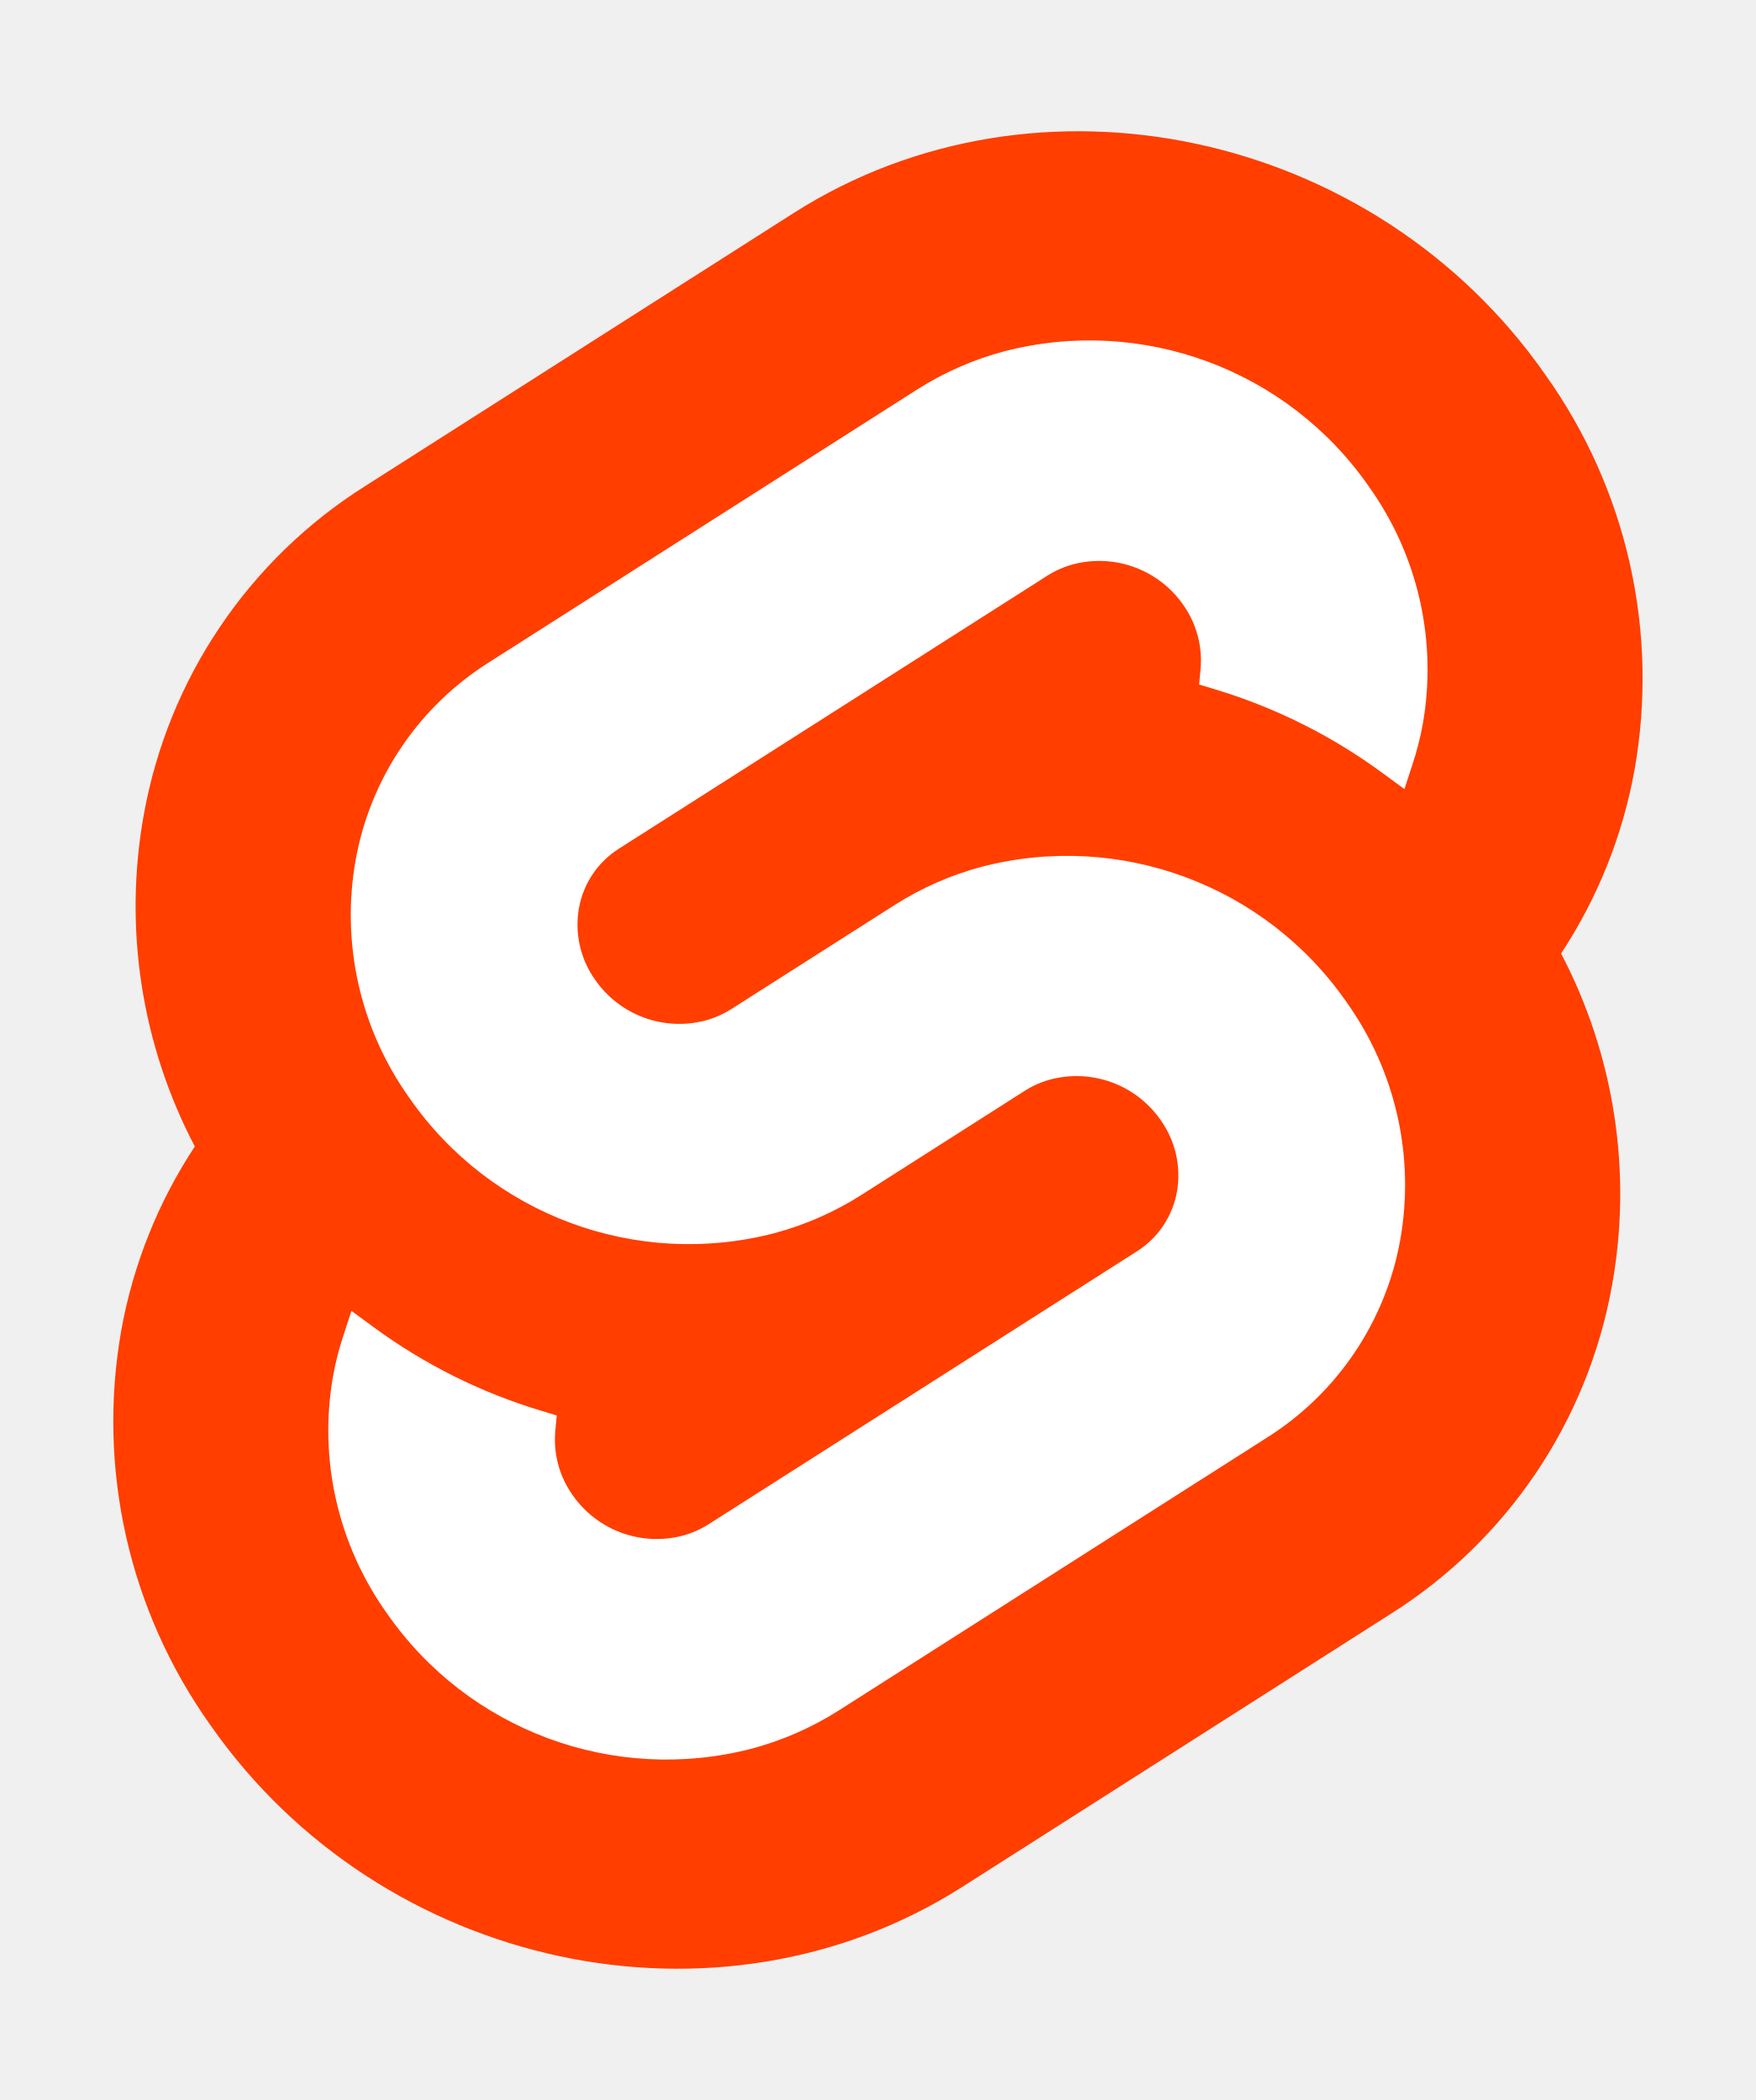
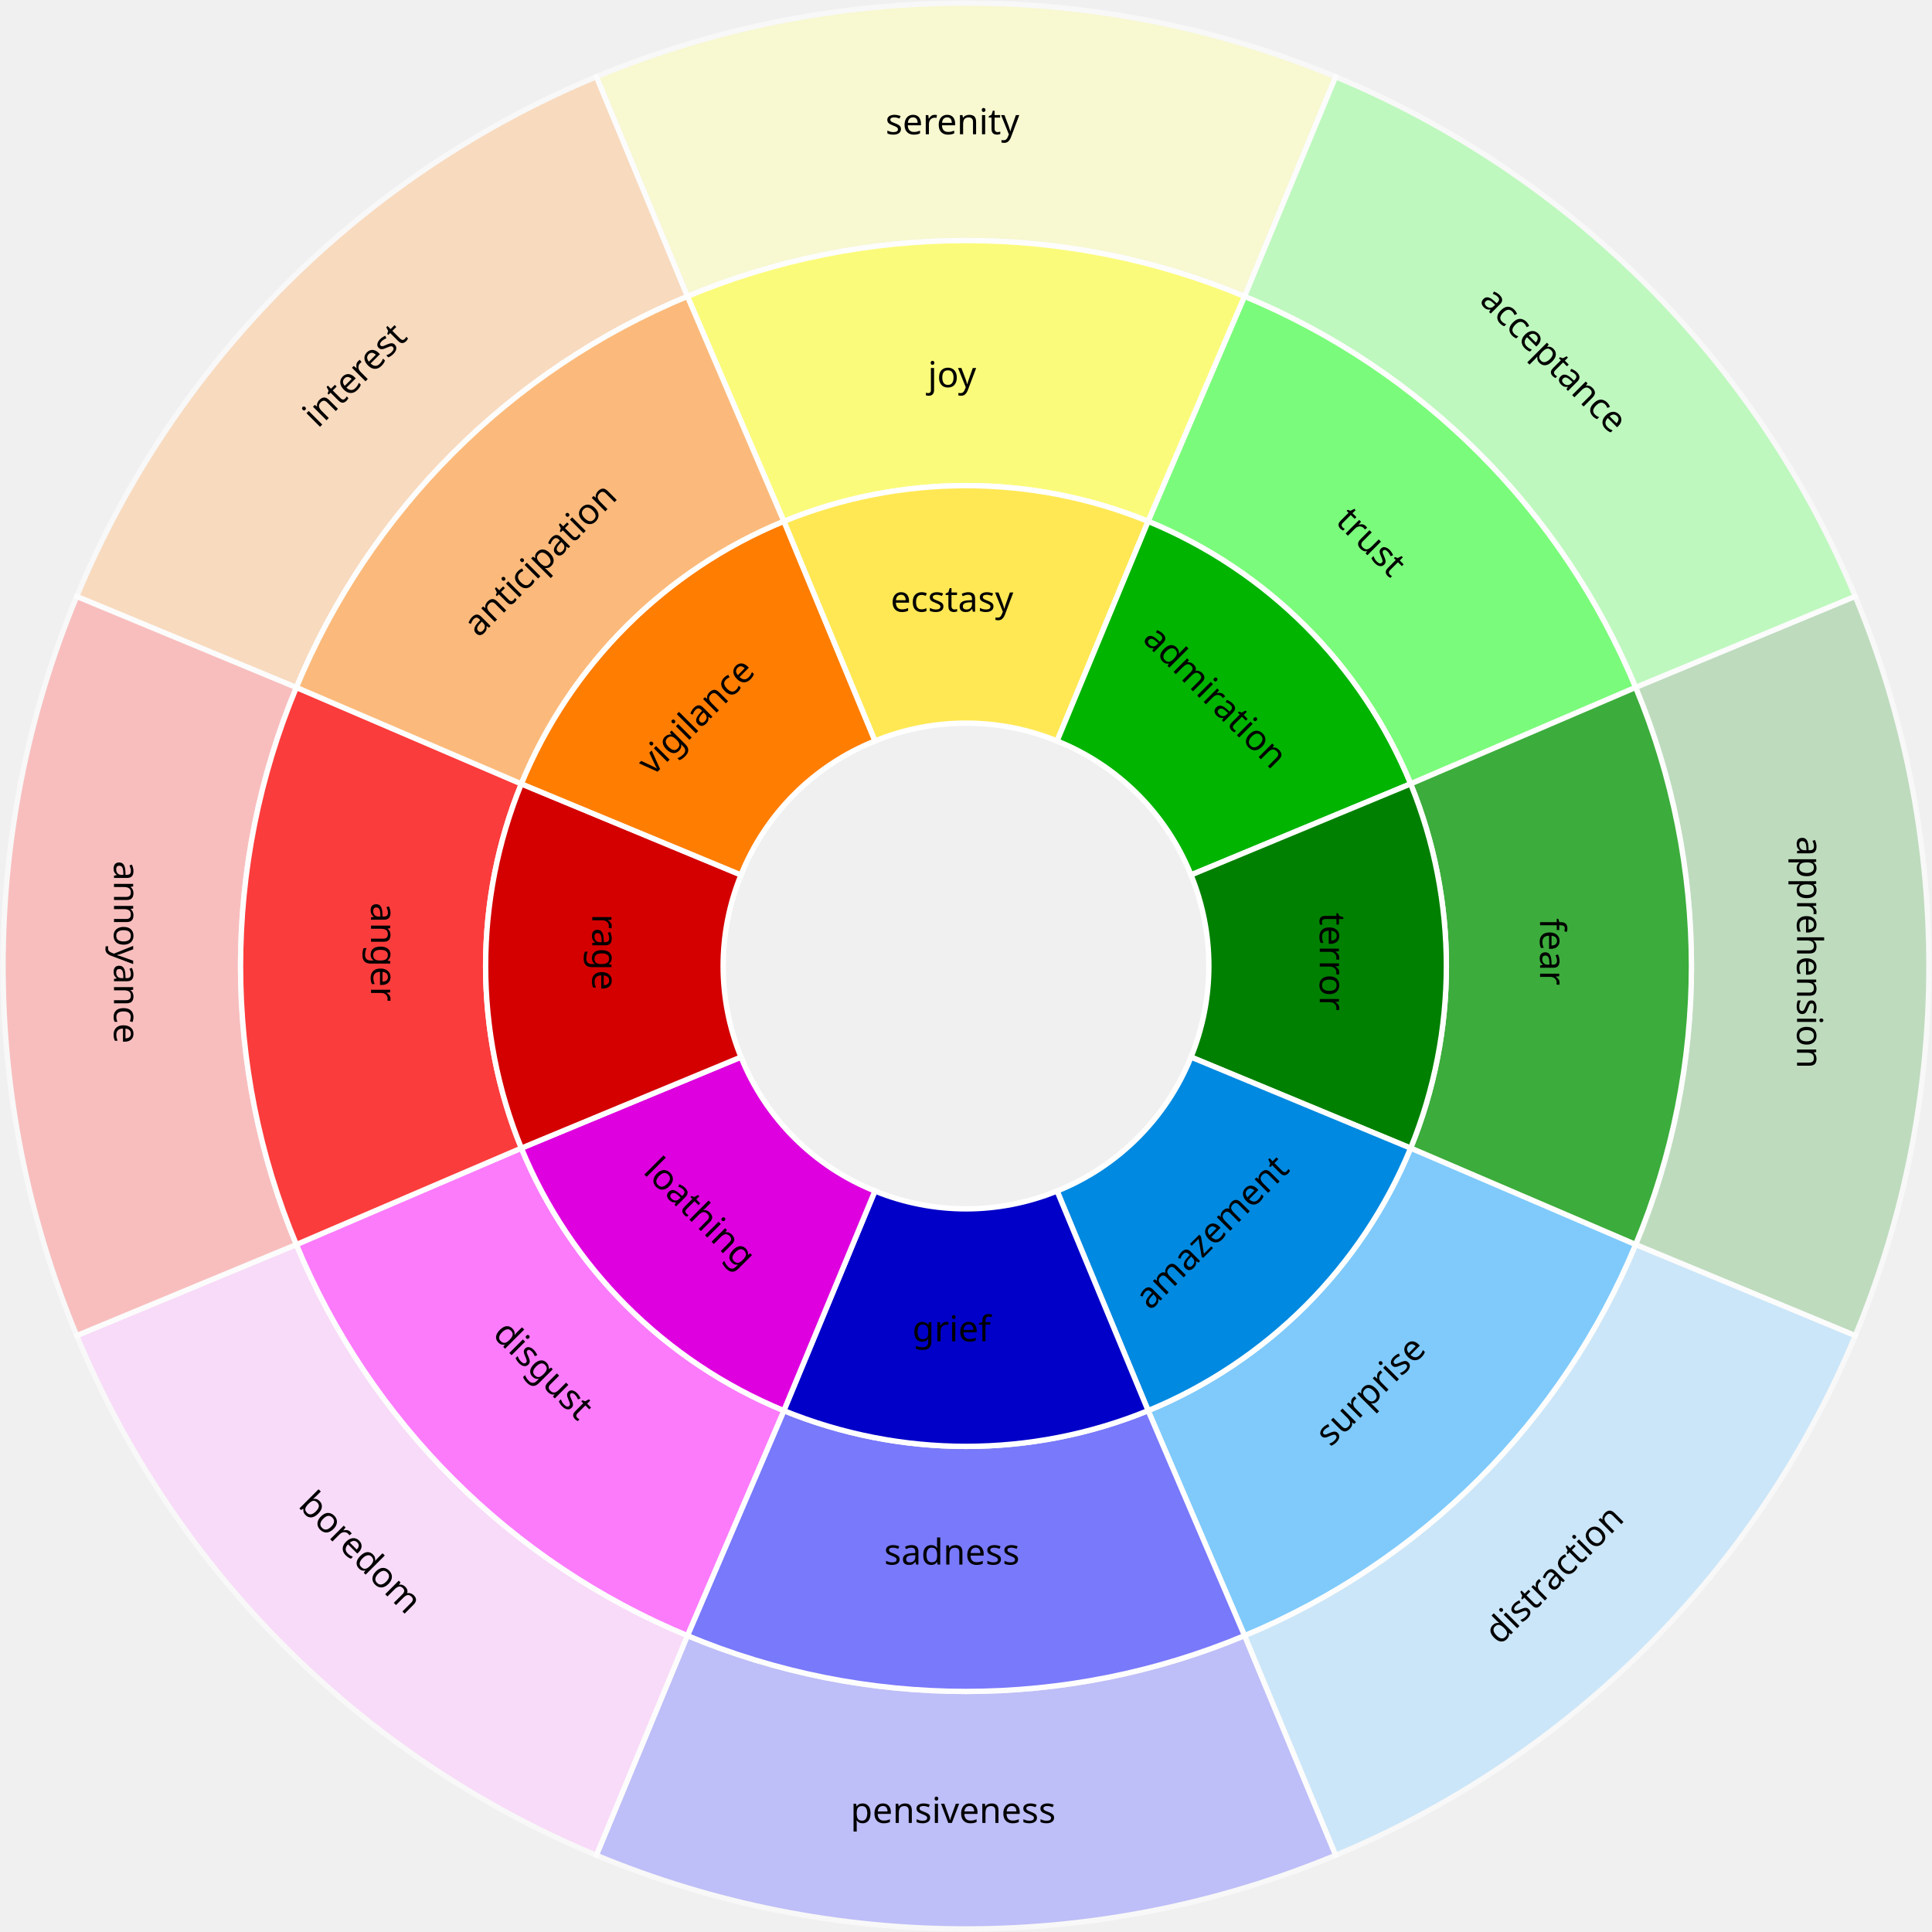
- <svg xmlns="http://www.w3.org/2000/svg" width="107" height="128" viewBox="0 0 107 128">
-   <path d="M94.157 22.819c-10.4-14.885-30.94-19.297-45.792-9.835L22.282 29.608A29.92 29.92 0 0 0 8.764 49.65a31.5 31.5 0 0 0 3.108 20.231 30 30 0 0 0-4.477 11.183 31.9 31.9 0 0 0 5.448 24.116c10.402 14.887 30.942 19.297 45.791 9.835l26.083-16.624A29.92 29.92 0 0 0 98.235 78.35a31.53 31.53 0 0 0-3.105-20.232 30 30 0 0 0 4.474-11.182 31.88 31.88 0 0 0-5.447-24.116" style="fill:#ff3e00" />
-   <path d="M45.817 106.582a20.72 20.72 0 0 1-22.237-8.243 19.17 19.17 0 0 1-3.277-14.503 18 18 0 0 1 .624-2.435l.49-1.498 1.337.981a33.6 33.6 0 0 0 10.203 5.098l.97.294-.09.968a5.85 5.85 0 0 0 1.052 3.878 6.24 6.24 0 0 0 6.695 2.485 5.8 5.8 0 0 0 1.603-.704L69.27 76.28a5.43 5.43 0 0 0 2.45-3.631 5.8 5.8 0 0 0-.987-4.371 6.24 6.24 0 0 0-6.698-2.487 5.7 5.7 0 0 0-1.6.704l-9.953 6.345a19 19 0 0 1-5.296 2.326 20.72 20.72 0 0 1-22.237-8.243 19.17 19.17 0 0 1-3.277-14.502 17.99 17.99 0 0 1 8.13-12.052l26.081-16.623a19 19 0 0 1 5.3-2.329 20.72 20.72 0 0 1 22.237 8.243 19.17 19.17 0 0 1 3.277 14.503 18 18 0 0 1-.624 2.435l-.49 1.498-1.337-.98a33.6 33.6 0 0 0-10.203-5.1l-.97-.294.09-.968a5.86 5.86 0 0 0-1.052-3.878 6.24 6.24 0 0 0-6.696-2.485 5.8 5.8 0 0 0-1.602.704L37.73 51.72a5.42 5.42 0 0 0-2.449 3.63 5.79 5.79 0 0 0 .986 4.372 6.24 6.24 0 0 0 6.698 2.486 5.8 5.8 0 0 0 1.602-.704l9.952-6.342a19 19 0 0 1 5.295-2.328 20.72 20.72 0 0 1 22.237 8.242 19.17 19.17 0 0 1 3.277 14.503 18 18 0 0 1-8.13 12.053l-26.081 16.622a19 19 0 0 1-5.3 2.328" style="fill:#fff" />
+ <svg xmlns="http://www.w3.org/2000/svg" viewBox="0 0 400 400" aria-label="Wheel of Emotions" class="s-IOoD8pVNKbqW" version="1.1" id="svg6323">
+   <defs id="defs6327">
+     <defs class="s-IOoD8pVNKbqW" id="defs6256">
+       <path class="s-IOoD8pVNKbqW" id="textpath-0" d="M 257 61 A 150 150 0 0 0 143 61 L 143 61 A 150 150 0 0 1 257 61 Z" />
+     </defs>
+     <defs class="s-IOoD8pVNKbqW" id="defs6265">
+       <path class="s-IOoD8pVNKbqW" id="textpath-1" d="M 339 143 A 150 150 0 0 0 257 61 L 257 61 A 150 150 0 0 1 339 143 Z" />
+     </defs>
+     <defs class="s-IOoD8pVNKbqW" id="defs6274">
+       <path class="s-IOoD8pVNKbqW" id="textpath-2" d="M 339 257 A 150 150 0 0 0 339 143 L 339 143 A 150 150 0 0 1 339 257 Z" />
+     </defs>
+     <defs class="s-IOoD8pVNKbqW" id="defs6283">
+       <path class="s-IOoD8pVNKbqW" id="textpath-3" d="M 257 339 A 150 150 0 0 0 339 257 L 339 257 A 150 150 0 0 1 257 339 Z" />
+     </defs>
+     <defs class="s-IOoD8pVNKbqW" id="defs6292">
+       <path class="s-IOoD8pVNKbqW" id="textpath-4" d="M 143 339 A 150 150 0 0 0 257 339 L 257 339 A 150 150 0 0 1 143 339 Z" />
+     </defs>
+     <defs class="s-IOoD8pVNKbqW" id="defs6301">
+       <path class="s-IOoD8pVNKbqW" id="textpath-5" d="M 61 257 A 150 150 0 0 0 143 339 L 143 339 A 150 150 0 0 1 61 257 Z" />
+     </defs>
+     <defs class="s-IOoD8pVNKbqW" id="defs6310">
+       <path class="s-IOoD8pVNKbqW" id="textpath-6" d="M 61 143 A 150 150 0 0 0 61 257 L 61 257 A 150 150 0 0 1 61 143 Z" />
+     </defs>
+     <defs class="s-IOoD8pVNKbqW" id="defs6319">
+       <path class="s-IOoD8pVNKbqW" id="textpath-7" d="M 143 61 A 150 150 0 0 0 61 143 L 61 143 A 150 150 0 0 1 143 61 Z" />
+     </defs>
+   </defs>
+   <path class="emotion-segment s-IOoD8pVNKbqW" style="opacity:0.5;fill:#ffffb1;fill-opacity:1;stroke:#ffffff;stroke-width:1.109;stroke-opacity:1" d="m 276.53,15.885 a 199.642,199.642 0 0 0 -153.059,0 l 18.855,45.474 a 149.732,149.732 0 0 1 115.349,0 z" fill="#ffff33" id="serenity" />
+   <path class="emotion-segment s-IOoD8pVNKbqW" style="opacity:0.75;fill:#ffff54;fill-opacity:1;stroke:#ffffff;stroke-width:1.109;stroke-opacity:1" d="m 257.674,61.359 a 149.732,149.732 0 0 0 -115.349,0 l 19.964,46.583 a 99.821,99.821 0 0 1 75.42,0 z" fill="#ffff33" id="joy" />
+   <path class="emotion-segment s-IOoD8pVNKbqW" d="m 237.71,107.943 a 99.821,99.821 0 0 0 -75.42,0 l 18.855,45.474 a 49.911,49.911 0 0 1 37.71,0 z" fill="#ffff33" id="ecstasy" style="fill:#ffe854;fill-opacity:1;stroke:#ffffff;stroke-width:1.109;stroke-opacity:1" />
+   <path class="emotion-segment s-IOoD8pVNKbqW" style="opacity:0.5;fill:#8cff8c;fill-opacity:1;stroke:#ffffff;stroke-width:1.109;stroke-opacity:1" d="M 384.115,123.47 A 199.642,199.642 0 0 0 276.53,15.885 l -18.855,45.474 a 149.732,149.732 0 0 1 80.966,80.966 z" fill="#99ff33" id="acceptance" />
+   <path class="emotion-segment s-IOoD8pVNKbqW" style="opacity:0.75;fill:#54ff54;fill-opacity:1;stroke:#ffffff;stroke-width:1.109;stroke-opacity:1" d="M 338.641,142.326 A 149.732,149.732 0 0 0 257.674,61.359 l -19.964,46.583 a 99.821,99.821 0 0 1 54.347,54.347 z" fill="#99ff33" id="trust" />
+   <path class="emotion-segment s-IOoD8pVNKbqW" d="m 292.057,162.29 a 99.821,99.821 0 0 0 -54.347,-54.347 l -18.855,45.474 a 49.911,49.911 0 0 1 27.728,27.728 z" fill="#99ff33" id="admiration" style="fill:#00b400;fill-opacity:1;stroke:#ffffff;stroke-width:1.109;stroke-opacity:1" />
+   <path class="emotion-segment s-IOoD8pVNKbqW" style="opacity:0.5;fill:#8cc68c;fill-opacity:1;stroke:#ffffff;stroke-width:1.109;stroke-opacity:1" d="m 384.115,276.53 a 199.642,199.642 0 0 0 0,-153.059 l -45.474,18.855 a 149.732,149.732 0 0 1 0,115.349 z" fill="#33ff33" id="apprehension" />
+   <path class="emotion-segment s-IOoD8pVNKbqW" style="opacity:0.75;fill:#009600;fill-opacity:1;stroke:#ffffff;stroke-width:1.109;stroke-opacity:1" d="m 338.641,257.674 a 149.732,149.732 0 0 0 0,-115.349 l -46.583,19.964 a 99.821,99.821 0 0 1 0,75.42 z" fill="#33ff33" id="fear" />
+   <path class="emotion-segment s-IOoD8pVNKbqW" d="m 292.057,237.71 a 99.821,99.821 0 0 0 0,-75.42 l -45.474,18.855 a 49.911,49.911 0 0 1 0,37.71 z" fill="#33ff33" id="terror" style="fill:#008000;fill-opacity:1;stroke:#ffffff;stroke-width:1.109;stroke-opacity:1" />
+   <path class="emotion-segment s-IOoD8pVNKbqW" style="opacity:0.5;fill:#a5dbff;fill-opacity:1;stroke:#ffffff;stroke-width:1.109;stroke-opacity:1" d="M 276.53,384.115 A 199.642,199.642 0 0 0 384.115,276.53 l -45.474,-18.855 a 149.732,149.732 0 0 1 -80.966,80.966 z" fill="#33ffff" id="distraction" />
+   <path class="emotion-segment s-IOoD8pVNKbqW" style="opacity:0.75;fill:#59bdff;fill-opacity:1;stroke:#ffffff;stroke-width:1.109;stroke-opacity:1" d="m 257.674,338.641 a 149.732,149.732 0 0 0 80.966,-80.966 l -46.583,-19.964 a 99.821,99.821 0 0 1 -54.347,54.347 z" fill="#33ffff" id="surprise" />
+   <path class="emotion-segment s-IOoD8pVNKbqW" d="m 237.71,292.057 a 99.821,99.821 0 0 0 54.347,-54.347 l -45.474,-18.855 a 49.911,49.911 0 0 1 -27.728,27.728 z" fill="#33ffff" id="amazement" style="fill:#0089e0;fill-opacity:1;stroke:#ffffff;stroke-width:1.109;stroke-opacity:1" />
+   <path class="emotion-segment s-IOoD8pVNKbqW" style="opacity:0.5;fill:#8c8cff;fill-opacity:1;stroke:#ffffff;stroke-width:1.109;stroke-opacity:1" d="m 123.47,384.115 a 199.642,199.642 0 0 0 153.059,0 l -18.855,-45.474 a 149.732,149.732 0 0 1 -115.349,0 z" fill="#6666ff" id="pensiveness" />
+   <path class="emotion-segment s-IOoD8pVNKbqW" style="opacity:0.75;fill:#5151ff;fill-opacity:1;stroke:#ffffff;stroke-width:1.109;stroke-opacity:1" d="m 142.326,338.641 a 149.732,149.732 0 0 0 115.349,0 l -19.964,-46.583 a 99.821,99.821 0 0 1 -75.42,0 z" fill="#6666ff" id="sadness" />
+   <path class="emotion-segment s-IOoD8pVNKbqW" d="m 162.29,292.057 a 99.821,99.821 0 0 0 75.42,0 l -18.855,-45.474 a 49.911,49.911 0 0 1 -37.71,0 z" fill="#6666ff" id="grief" style="fill:#0000c8;fill-opacity:1;stroke:#ffffff;stroke-width:1.109;stroke-opacity:1" />
+   <path class="emotion-segment s-IOoD8pVNKbqW" style="opacity:0.5;fill:#ffc6ff;fill-opacity:1;stroke:#ffffff;stroke-width:1.109;stroke-opacity:1" d="M 15.885,276.53 A 199.642,199.642 0 0 0 123.47,384.115 l 18.855,-45.474 A 149.732,149.732 0 0 1 61.359,257.674 Z" fill="#ff33ff" id="boredom" />
+   <path class="emotion-segment s-IOoD8pVNKbqW" style="opacity:0.75;fill:#ff54ff;fill-opacity:1;stroke:#ffffff;stroke-width:1.109;stroke-opacity:1" d="m 61.359,257.674 a 149.732,149.732 0 0 0 80.966,80.966 l 19.964,-46.583 a 99.821,99.821 0 0 1 -54.347,-54.347 z" fill="#ff33ff" id="disgust" />
+   <path class="emotion-segment s-IOoD8pVNKbqW" d="m 107.943,237.71 a 99.821,99.821 0 0 0 54.347,54.347 l 18.855,-45.474 a 49.911,49.911 0 0 1 -27.728,-27.728 z" fill="#ff33ff" id="loathing" style="fill:#de00de;fill-opacity:1;stroke:#ffffff;stroke-width:1.109;stroke-opacity:1" />
+   <path class="emotion-segment s-IOoD8pVNKbqW" style="opacity:0.5;fill:#ff8c8c;fill-opacity:1;stroke:#ffffff;stroke-width:1.109;stroke-opacity:1" d="m 15.885,123.47 a 199.642,199.642 0 0 0 0,153.059 l 45.474,-18.855 a 149.732,149.732 0 0 1 0,-115.349 z" fill="#ff3333" id="annoyance" />
+   <path class="emotion-segment s-IOoD8pVNKbqW" style="opacity:0.75;fill:#ff0000;fill-opacity:1;stroke:#ffffff;stroke-width:1.109;stroke-opacity:1" d="m 61.359,142.326 a 149.732,149.732 0 0 0 0,115.349 l 46.583,-19.964 a 99.821,99.821 0 0 1 0,-75.42 z" fill="#ff3333" id="anger" />
+   <path class="emotion-segment s-IOoD8pVNKbqW" d="m 107.943,162.29 a 99.821,99.821 0 0 0 0,75.42 l 45.474,-18.855 a 49.911,49.911 0 0 1 0,-37.71 z" fill="#ff3333" id="rage" style="fill:#d40000;fill-opacity:1;stroke:#ffffff;stroke-width:1.109;stroke-opacity:1" />
+   <path class="emotion-segment s-IOoD8pVNKbqW" style="opacity:0.5;fill:#ffc48c;fill-opacity:1;stroke:#ffffff;stroke-width:1.109;stroke-opacity:1" d="M 123.47,15.885 A 199.642,199.642 0 0 0 15.885,123.47 l 45.474,18.855 A 149.732,149.732 0 0 1 142.326,61.359 Z" fill="#ff9933" id="interest" />
+   <path class="emotion-segment s-IOoD8pVNKbqW" style="opacity:0.75;fill:#ffa854;fill-opacity:1;stroke:#ffffff;stroke-width:1.109;stroke-opacity:1" d="M 142.326,61.359 A 149.732,149.732 0 0 0 61.359,142.326 l 46.583,19.964 a 99.821,99.821 0 0 1 54.347,-54.347 z" fill="#ff9933" id="anticipation" />
+   <path class="emotion-segment s-IOoD8pVNKbqW" d="m 162.29,107.943 a 99.821,99.821 0 0 0 -54.347,54.347 l 45.474,18.855 a 49.911,49.911 0 0 1 27.728,-27.728 z" fill="#ff9933" id="vigilance" style="fill:#ff7d00;fill-opacity:1;stroke:#ffffff;stroke-width:1.109;stroke-opacity:1" />
+   <text xml:space="preserve" style="font-style:normal;font-variant:normal;font-weight:normal;font-stretch:normal;font-size:7.394px;line-height:1.25;font-family:sans-serif;-inkscape-font-specification:'sans-serif, Normal';font-variant-ligatures:normal;font-variant-caps:normal;font-variant-numeric:normal;font-variant-east-asian:normal;text-align:center;text-anchor:middle;fill:#000000;fill-opacity:1;stroke:none;stroke-width:1.109" x="200.067" y="27.802" id="text52148">
+     <tspan id="tspan52146" x="200.067" y="27.802" style="stroke-width:1.109">serenity</tspan>
+   </text>
+   <text xml:space="preserve" style="font-style:normal;font-variant:normal;font-weight:normal;font-stretch:normal;font-size:7.394px;line-height:1.25;font-family:sans-serif;-inkscape-font-specification:'sans-serif, Normal';font-variant-ligatures:normal;font-variant-caps:normal;font-variant-numeric:normal;font-variant-east-asian:normal;text-align:center;text-anchor:middle;fill:#000000;fill-opacity:1;stroke:none;stroke-width:1.109" x="199.995" y="80.158" id="text53640">
+     <tspan id="tspan53638" x="199.995" y="80.158" style="stroke-width:1.109">joy</tspan>
+   </text>
+   <text xml:space="preserve" style="font-style:normal;font-variant:normal;font-weight:normal;font-stretch:normal;font-size:7.394px;line-height:1.25;font-family:sans-serif;-inkscape-font-specification:'sans-serif, Normal';font-variant-ligatures:normal;font-variant-caps:normal;font-variant-numeric:normal;font-variant-east-asian:normal;text-align:center;text-anchor:middle;fill:#000000;fill-opacity:1;stroke:none;stroke-width:1.109" x="199.982" y="126.64" id="text53644">
+     <tspan id="tspan53642" x="199.982" y="126.64" style="stroke-width:1.109">ecstasy</tspan>
+   </text>
+   <text xml:space="preserve" style="font-style:normal;font-variant:normal;font-weight:normal;font-stretch:normal;font-size:7.394px;line-height:1.25;font-family:sans-serif;-inkscape-font-specification:'sans-serif, Normal';font-variant-ligatures:normal;font-variant-caps:normal;font-variant-numeric:normal;font-variant-east-asian:normal;text-align:center;text-anchor:middle;fill:#000000;fill-opacity:1;stroke:none;stroke-width:1.109" x="283.019" y="-172.323" id="text53648" transform="rotate(45)">
+     <tspan id="tspan53646" x="283.019" y="-172.323" style="stroke-width:1.109">acceptance</tspan>
+   </text>
+   <text xml:space="preserve" style="font-style:normal;font-variant:normal;font-weight:normal;font-stretch:normal;font-size:7.394px;line-height:1.25;font-family:sans-serif;-inkscape-font-specification:'sans-serif, Normal';font-variant-ligatures:normal;font-variant-caps:normal;font-variant-numeric:normal;font-variant-east-asian:normal;text-align:center;text-anchor:middle;fill:#000000;fill-opacity:1;stroke:none;stroke-width:1.109" x="282.944" y="-118.903" id="text53652" transform="rotate(45)">
+     <tspan id="tspan53650" x="282.944" y="-118.903" style="stroke-width:1.109">trust</tspan>
+   </text>
+   <text xml:space="preserve" style="font-style:normal;font-variant:normal;font-weight:normal;font-stretch:normal;font-size:7.394px;line-height:1.25;font-family:sans-serif;-inkscape-font-specification:'sans-serif, Normal';font-variant-ligatures:normal;font-variant-caps:normal;font-variant-numeric:normal;font-variant-east-asian:normal;text-align:center;text-anchor:middle;fill:#000000;fill-opacity:1;stroke:none;stroke-width:1.109" x="282.83" y="-73.439" id="text53656" transform="rotate(45)">
+     <tspan id="tspan53654" x="282.83" y="-73.439" style="stroke-width:1.109">admiration</tspan>
+   </text>
+   <text xml:space="preserve" style="font-style:normal;font-variant:normal;font-weight:normal;font-stretch:normal;font-size:7.394px;line-height:1.25;font-family:sans-serif;-inkscape-font-specification:'sans-serif, Normal';font-variant-ligatures:normal;font-variant-caps:normal;font-variant-numeric:normal;font-variant-east-asian:normal;text-align:center;text-anchor:middle;fill:#000000;fill-opacity:1;stroke:none;stroke-width:1.109" x="201.987" y="-273.242" id="text53660" transform="rotate(90)">
+     <tspan id="tspan53658" x="201.987" y="-273.242" style="stroke-width:1.109">terror</tspan>
+   </text>
+   <text xml:space="preserve" style="font-style:normal;font-variant:normal;font-weight:normal;font-stretch:normal;font-size:7.394px;line-height:1.25;font-family:sans-serif;-inkscape-font-specification:'sans-serif, Normal';font-variant-ligatures:normal;font-variant-caps:normal;font-variant-numeric:normal;font-variant-east-asian:normal;text-align:center;text-anchor:middle;fill:#000000;fill-opacity:1;stroke:none;stroke-width:1.109" x="199.945" y="-318.853" id="text53727" transform="rotate(90)">
+     <tspan id="tspan53725" x="199.945" y="-318.853" style="stroke-width:1.109">fear</tspan>
+   </text>
+   <text xml:space="preserve" style="font-style:normal;font-variant:normal;font-weight:normal;font-stretch:normal;font-size:7.394px;line-height:1.25;font-family:sans-serif;-inkscape-font-specification:'sans-serif, Normal';font-variant-ligatures:normal;font-variant-caps:normal;font-variant-numeric:normal;font-variant-east-asian:normal;text-align:center;text-anchor:middle;fill:#000000;fill-opacity:1;stroke:none;stroke-width:1.109" x="200.063" y="-372.059" id="text53830" transform="rotate(90)">
+     <tspan id="tspan53828" x="200.063" y="-372.059" style="stroke-width:1.109">apprehension</tspan>
+   </text>
+   <text xml:space="preserve" style="font-style:normal;font-variant:normal;font-weight:normal;font-stretch:normal;font-size:7.394px;line-height:1.25;font-family:sans-serif;-inkscape-font-specification:'sans-serif, Normal';font-variant-ligatures:normal;font-variant-caps:normal;font-variant-numeric:normal;font-variant-east-asian:normal;text-align:center;text-anchor:middle;fill:#000000;fill-opacity:1;stroke:none;stroke-width:1.109" x="-0.062" y="360.299" id="text53834" transform="rotate(-45)">
+     <tspan id="tspan53832" x="-0.062" y="360.299" style="stroke-width:1.109">amazement</tspan>
+   </text>
+   <text xml:space="preserve" style="font-style:normal;font-variant:normal;font-weight:normal;font-stretch:normal;font-size:7.394px;line-height:1.25;font-family:sans-serif;-inkscape-font-specification:'sans-serif, Normal';font-variant-ligatures:normal;font-variant-caps:normal;font-variant-numeric:normal;font-variant-east-asian:normal;text-align:center;text-anchor:middle;fill:#000000;fill-opacity:1;stroke:none;stroke-width:1.109" x="-0.077" y="406.714" id="text53838" transform="rotate(-45)">
+     <tspan id="tspan53836" x="-0.077" y="406.714" style="stroke-width:1.109">surprise</tspan>
+   </text>
+   <text xml:space="preserve" style="font-style:normal;font-variant:normal;font-weight:normal;font-stretch:normal;font-size:7.394px;line-height:1.25;font-family:sans-serif;-inkscape-font-specification:'sans-serif, Normal';font-variant-ligatures:normal;font-variant-caps:normal;font-variant-numeric:normal;font-variant-east-asian:normal;text-align:center;text-anchor:middle;fill:#000000;fill-opacity:1;stroke:none;stroke-width:1.109" x="-0.098" y="460.491" id="text53842" transform="rotate(-45)">
+     <tspan id="tspan53840" x="-0.098" y="460.491" style="stroke-width:1.109">distraction</tspan>
+   </text>
+   <text xml:space="preserve" style="font-style:normal;font-variant:normal;font-weight:normal;font-stretch:normal;font-size:7.394px;line-height:1.25;font-family:sans-serif;-inkscape-font-specification:'sans-serif, Normal';font-variant-ligatures:normal;font-variant-caps:normal;font-variant-numeric:normal;font-variant-east-asian:normal;text-align:center;text-anchor:middle;fill:#000000;fill-opacity:1;stroke:none;stroke-width:1.109" x="199.894" y="277.711" id="text53846">
+     <tspan id="tspan53844" x="199.894" y="277.711" style="stroke-width:1.109">grief</tspan>
+   </text>
+   <text xml:space="preserve" style="font-style:normal;font-variant:normal;font-weight:normal;font-stretch:normal;font-size:7.394px;line-height:1.25;font-family:sans-serif;-inkscape-font-specification:'sans-serif, Normal';font-variant-ligatures:normal;font-variant-caps:normal;font-variant-numeric:normal;font-variant-east-asian:normal;text-align:center;text-anchor:middle;fill:#000000;fill-opacity:1;stroke:none;stroke-width:1.109" x="199.967" y="323.925" id="text53850">
+     <tspan id="tspan53848" x="199.967" y="323.925" style="stroke-width:1.109">sadness</tspan>
+   </text>
+   <text xml:space="preserve" style="font-style:normal;font-variant:normal;font-weight:normal;font-stretch:normal;font-size:7.394px;line-height:1.25;font-family:sans-serif;-inkscape-font-specification:'sans-serif, Normal';font-variant-ligatures:normal;font-variant-caps:normal;font-variant-numeric:normal;font-variant-east-asian:normal;text-align:center;text-anchor:middle;fill:#000000;fill-opacity:1;stroke:none;stroke-width:1.109" x="200.217" y="377.414" id="text53854">
+     <tspan id="tspan53852" x="200.217" y="377.414" style="stroke-width:1.109">pensiveness</tspan>
+   </text>
+   <text xml:space="preserve" style="font-style:normal;font-variant:normal;font-weight:normal;font-stretch:normal;font-size:7.394px;line-height:1.25;font-family:sans-serif;-inkscape-font-specification:'sans-serif, Normal';font-variant-ligatures:normal;font-variant-caps:normal;font-variant-numeric:normal;font-variant-east-asian:normal;text-align:center;text-anchor:middle;fill:#000000;fill-opacity:1;stroke:none;stroke-width:1.109" x="282.947" y="77.626" id="text53858" transform="rotate(45)">
+     <tspan id="tspan53856" x="282.947" y="77.626" style="stroke-width:1.109">loathing</tspan>
+   </text>
+   <text xml:space="preserve" style="font-style:normal;font-variant:normal;font-weight:normal;font-stretch:normal;font-size:7.394px;line-height:1.25;font-family:sans-serif;-inkscape-font-specification:'sans-serif, Normal';font-variant-ligatures:normal;font-variant-caps:normal;font-variant-numeric:normal;font-variant-east-asian:normal;text-align:center;text-anchor:middle;fill:#000000;fill-opacity:1;stroke:none;stroke-width:1.109" x="282.935" y="177" id="text53862" transform="rotate(45)">
+     <tspan id="tspan53860" x="282.935" y="177" style="stroke-width:1.109">boredom</tspan>
+   </text>
+   <text xml:space="preserve" style="font-style:normal;font-variant:normal;font-weight:normal;font-stretch:normal;font-size:7.394px;line-height:1.25;font-family:sans-serif;-inkscape-font-specification:'sans-serif, Normal';font-variant-ligatures:normal;font-variant-caps:normal;font-variant-numeric:normal;font-variant-east-asian:normal;text-align:center;text-anchor:middle;fill:#000000;fill-opacity:1;stroke:none;stroke-width:1.109" x="283.012" y="123.51" id="text53866" transform="rotate(45)">
+     <tspan id="tspan53864" x="283.012" y="123.51" style="stroke-width:1.109">disgust</tspan>
+   </text>
+   <text xml:space="preserve" style="font-style:normal;font-variant:normal;font-weight:normal;font-stretch:normal;font-size:7.394px;line-height:1.25;font-family:sans-serif;-inkscape-font-specification:'sans-serif, Normal';font-variant-ligatures:normal;font-variant-caps:normal;font-variant-numeric:normal;font-variant-east-asian:normal;text-align:center;text-anchor:middle;fill:#000000;fill-opacity:1;stroke:none;stroke-width:1.109" x="200.027" y="-122.623" id="text53870" transform="rotate(90)">
+     <tspan id="tspan53868" x="200.027" y="-122.623" style="stroke-width:1.109">rage</tspan>
+   </text>
+   <text xml:space="preserve" style="font-style:normal;font-variant:normal;font-weight:normal;font-stretch:normal;font-size:7.394px;line-height:1.25;font-family:sans-serif;-inkscape-font-specification:'sans-serif, Normal';font-variant-ligatures:normal;font-variant-caps:normal;font-variant-numeric:normal;font-variant-east-asian:normal;text-align:center;text-anchor:middle;fill:#000000;fill-opacity:1;stroke:none;stroke-width:1.109" x="199.99" y="-76.814" id="text53874" transform="rotate(90)">
+     <tspan id="tspan53872" x="199.99" y="-76.814" style="stroke-width:1.109">anger</tspan>
+   </text>
+   <text xml:space="preserve" style="font-style:normal;font-variant:normal;font-weight:normal;font-stretch:normal;font-size:7.394px;line-height:1.25;font-family:sans-serif;-inkscape-font-specification:'sans-serif, Normal';font-variant-ligatures:normal;font-variant-caps:normal;font-variant-numeric:normal;font-variant-east-asian:normal;text-align:center;text-anchor:middle;fill:#000000;fill-opacity:1;stroke:none;stroke-width:1.109" x="200.016" y="-23.602" id="text53878" transform="rotate(90)">
+     <tspan id="tspan53876" x="200.016" y="-23.602" style="stroke-width:1.109">annoyance</tspan>
+   </text>
+   <text xml:space="preserve" style="font-style:normal;font-variant:normal;font-weight:normal;font-stretch:normal;font-size:7.394px;line-height:1.25;font-family:sans-serif;-inkscape-font-specification:'sans-serif, Normal';font-variant-ligatures:normal;font-variant-caps:normal;font-variant-numeric:normal;font-variant-east-asian:normal;text-align:center;text-anchor:middle;fill:#000000;fill-opacity:1;stroke:none;stroke-width:1.109" x="-0.093" y="209.238" id="text53882" transform="rotate(-45)">
+     <tspan id="tspan53880" x="-0.093" y="209.238" style="stroke-width:1.109">vigilance</tspan>
+   </text>
+   <text xml:space="preserve" style="font-style:normal;font-variant:normal;font-weight:normal;font-stretch:normal;font-size:7.394px;line-height:1.25;font-family:sans-serif;-inkscape-font-specification:'sans-serif, Normal';font-variant-ligatures:normal;font-variant-caps:normal;font-variant-numeric:normal;font-variant-east-asian:normal;text-align:center;text-anchor:middle;fill:#000000;fill-opacity:1;stroke:none;stroke-width:1.109" x="0.042" y="163.476" id="text53886" transform="rotate(-45)">
+     <tspan id="tspan53884" x="0.042" y="163.476" style="stroke-width:1.109">anticipation</tspan>
+   </text>
+   <text xml:space="preserve" style="font-style:normal;font-variant:normal;font-weight:normal;font-stretch:normal;font-size:7.394px;line-height:1.25;font-family:sans-serif;-inkscape-font-specification:'sans-serif, Normal';font-variant-ligatures:normal;font-variant-caps:normal;font-variant-numeric:normal;font-variant-east-asian:normal;text-align:center;text-anchor:middle;fill:#000000;fill-opacity:1;stroke:none;stroke-width:1.109" x="-0.069" y="109.334" id="text53890" transform="rotate(-45)">
+     <tspan id="tspan53888" x="-0.069" y="109.334" style="stroke-width:1.109">interest</tspan>
+   </text>
</svg>
